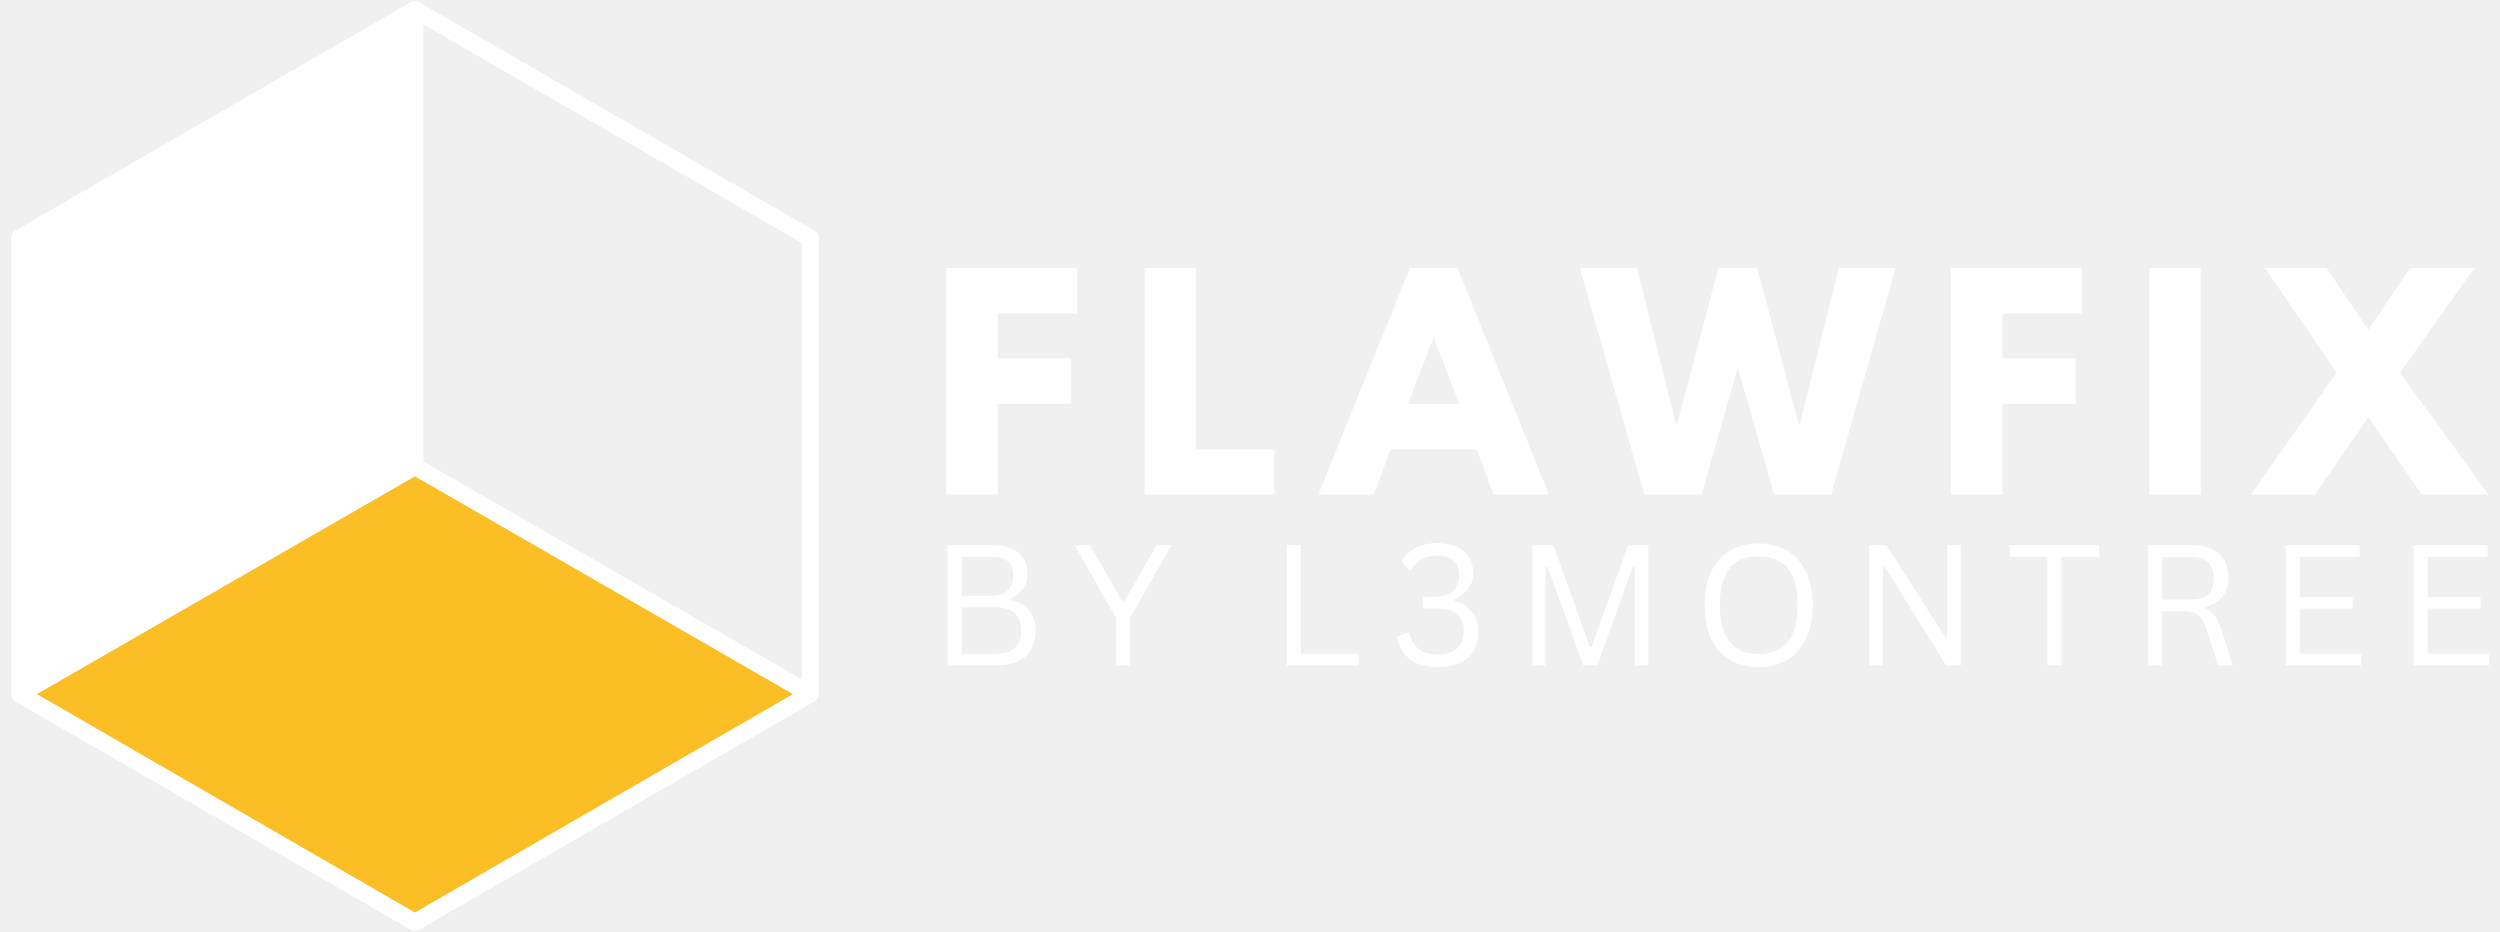
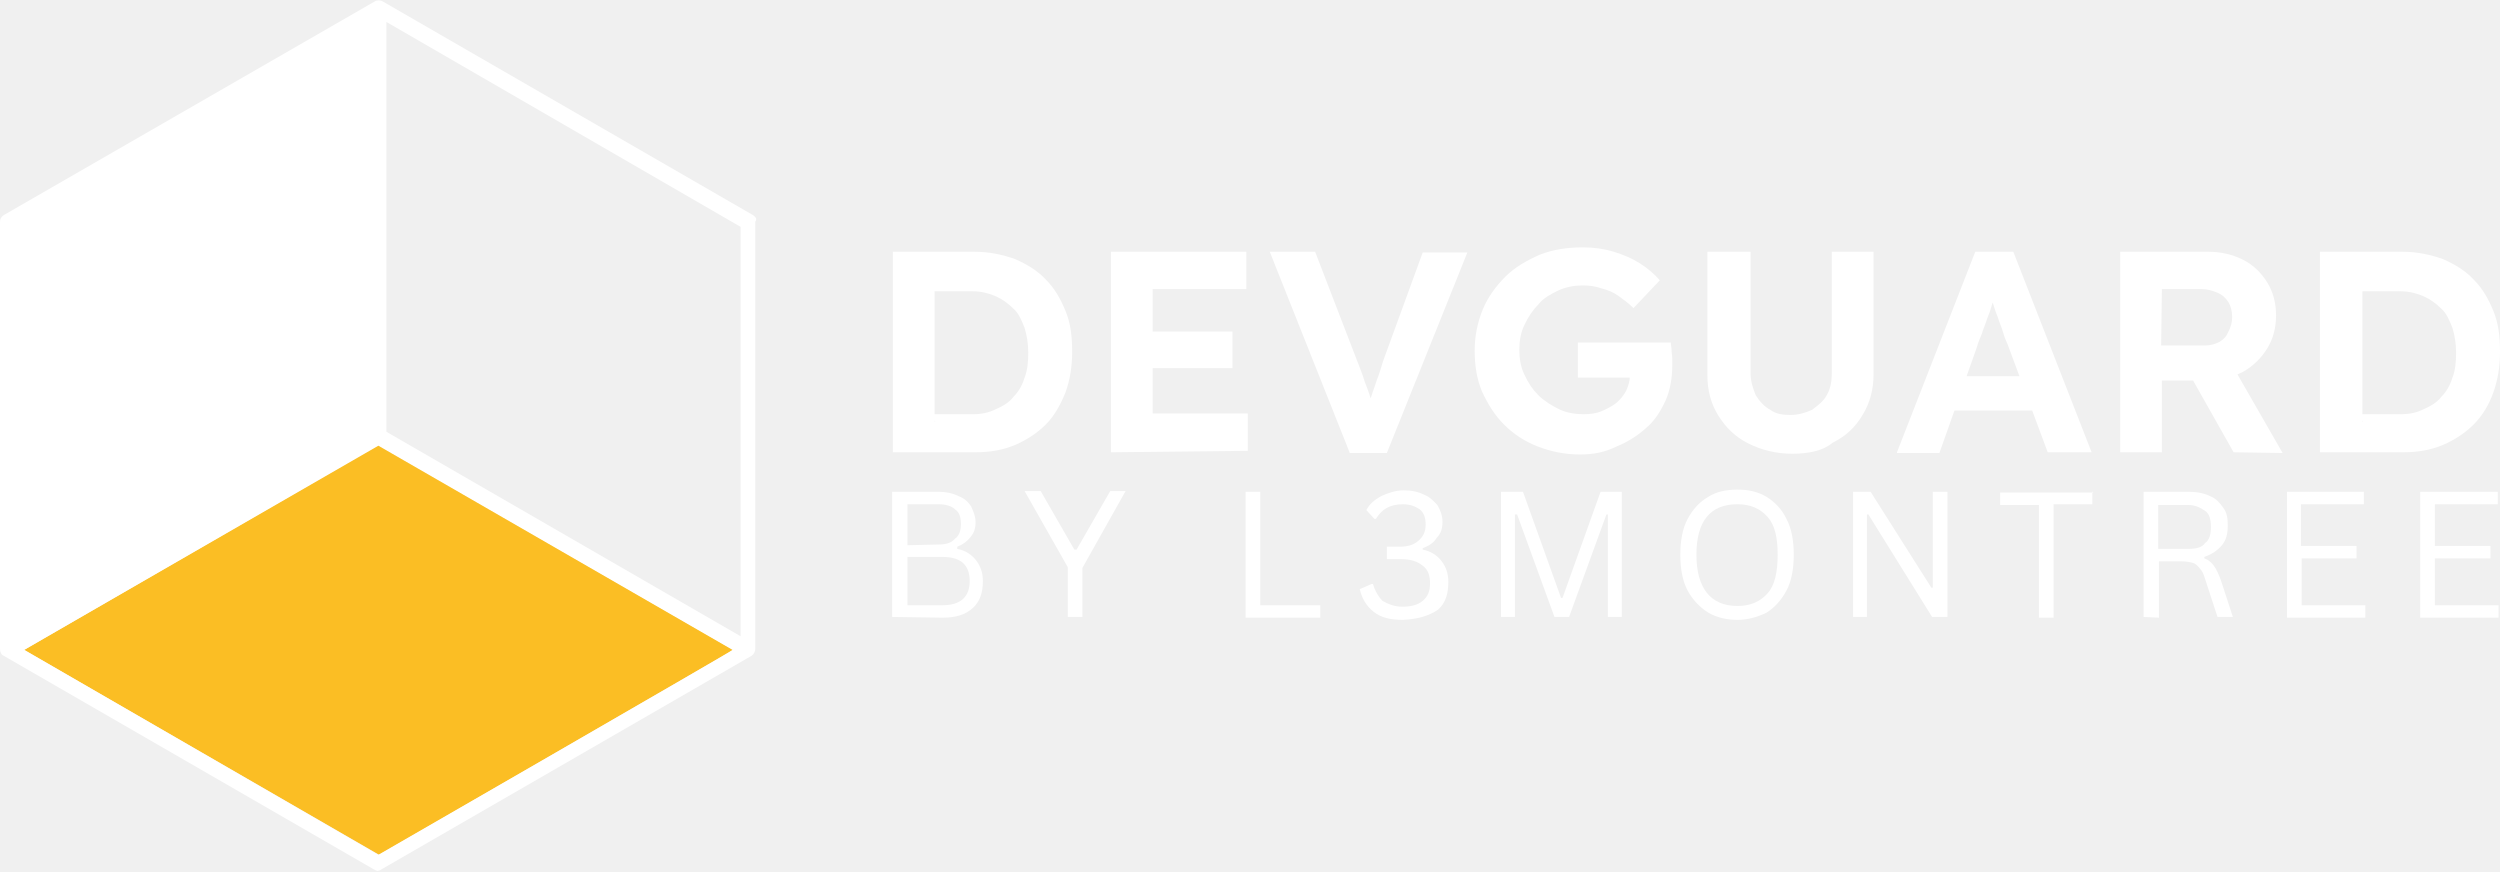
- <svg xmlns="http://www.w3.org/2000/svg" id="Ebene_1" data-name="Ebene 1" viewBox="0 0 320.16 119.32">
-   <defs>
-     <style>
-       .cls-1 {
-         fill: #fff;
-       }
- 
-       .cls-1, .cls-2 {
-         stroke-width: 0px;
-       }
- 
-       .cls-2 {
-         fill: #fbbe24;
-       }
-     </style>
-   </defs>
+ <svg xmlns="http://www.w3.org/2000/svg" version="1.1" id="Ebene_1" x="0px" y="0px" viewBox="0 0 341.6 119.1" style="enable-background:new 0 0 341.6 119.1;" xml:space="preserve">
+   <style type="text/css">
+ 	.st0{fill:#FBBE24;}
+ 	.st1{fill:#FFFFFF;}
+ </style>
  <g>
-     <path class="cls-2" d="m53.14,60.98L4.69,88.88l48.45,27.99,48.45-27.99s-48.45-27.9-48.45-27.9Z" />
-     <path class="cls-1" d="m104.31,29.54L53.68.29c-.34-.19-.75-.19-1.09,0L1.95,29.53c-.34.19-.54.56-.54.94v58.41c0,.39.2.75.54.94l50.64,29.24c.18.1.36.15.54.15s.38-.05.54-.15l50.64-29.24c.34-.19.54-.56.54-.94V30.48c.02-.39-.19-.75-.53-.94h0Zm-1.64,57.46l-48.45-27.9V3.13l48.45,27.98v55.89Zm-49.54,29.88L4.69,88.9l48.44-27.91,48.44,27.91s-48.44,27.98-48.44,27.98Z" />
+     <path class="st0" d="M51.7,60.8L3.3,88.8l48.5,28l48.4-28L51.7,60.8z" />
+     <path class="st1" d="M102.9,29.4L52.3,0.2c-0.3-0.2-0.8-0.2-1.1,0L0.5,29.4C0.2,29.6,0,29.9,0,30.3v58.4c0,0.4,0.2,0.8,0.5,0.9   l50.6,29.2c0.2,0.1,0.4,0.2,0.5,0.2s0.4-0.1,0.5-0.2l50.6-29.2c0.3-0.2,0.5-0.6,0.5-0.9V30.3C103.5,29.9,103.2,29.6,102.9,29.4   L102.9,29.4L102.9,29.4z M101.3,87L52.8,59V3l48.4,28V87H101.3z M51.7,116.8l-48.4-28l48.4-27.9l48.4,27.9   C100.2,88.9,51.7,116.8,51.7,116.8z" />
  </g>
  <g>
-     <path class="cls-1" d="m137.94,34.33v5.81h-10.17v5.75h9.4v5.81h-9.4v11.63h-6.6v-29s16.77,0,16.77,0Z" />
-     <path class="cls-1" d="m153.18,34.33v23.21h9.98v5.79h-16.58v-29s6.6,0,6.6,0Z" />
-     <path class="cls-1" d="m186.65,34.33l11.71,29h-7.1l-2.15-5.79h-11.04l-2.13,5.79h-7.1l11.71-29s6.1,0,6.1,0Zm.21,17.4l-3.23-8.44h-.06l-3.25,8.44h6.54Z" />
-     <path class="cls-1" d="m227.2,63.33l-4.65-16.27-4.63,16.27h-7.35l-8.25-29h7.33l4.96,19.9h.19l5.27-19.9h4.98l5.27,19.9h.19l4.96-19.9h7.29l-8.25,29h-7.31Z" />
-     <path class="cls-1" d="m266.6,34.33v5.81h-10.17v5.75h9.4v5.81h-9.4v11.63h-6.6v-29s16.77,0,16.77,0Z" />
-     <path class="cls-1" d="m281.84,34.33v29h-6.6v-29s6.6,0,6.6,0Z" />
-     <path class="cls-1" d="m318.69,63.33h-8.54l-6.85-9.88-6.85,9.88h-8.19l10.96-15.6-9.15-13.4h7.88l5.35,7.92,5.33-7.92h8.23l-9.5,13.4,11.33,15.6h0Z" />
-     <path class="cls-1" d="m121.35,85.21v-15.4h5.84c.94,0,1.74.16,2.4.46.66.29,1.16.73,1.5,1.29.34.55.51,1.21.51,1.98,0,.67-.18,1.29-.55,1.83-.37.54-.88.95-1.56,1.24v.23c1.02.25,1.8.72,2.34,1.39.53.66.8,1.5.8,2.51,0,1.43-.42,2.54-1.26,3.31s-2.09,1.16-3.73,1.16h-6.29Zm5.75-8.93c.84,0,1.5-.22,1.96-.67.47-.45.72-1.06.72-1.83,0-.83-.23-1.44-.67-1.85-.45-.41-1.12-.61-2-.61h-3.95v4.97h3.94,0Zm.38,7.44c2.19,0,3.29-.99,3.29-2.97s-1.1-2.97-3.29-2.97h-4.32v5.94s4.32,0,4.32,0Z" />
-     <path class="cls-1" d="m144.72,85.21h-1.79v-6.05l-5.33-9.36h1.98l4.15,7.21h.27l4.11-7.21h1.94l-5.33,9.36v6.05Z" />
-     <path class="cls-1" d="m166.6,69.8v13.91h7.42v1.5h-9.23v-15.4h1.81Z" />
-     <path class="cls-1" d="m184.14,85.44c-1.51,0-2.7-.34-3.58-1.01-.87-.68-1.43-1.63-1.69-2.82l1.35-.61.23.04c.26.93.68,1.62,1.24,2.09.56.45,1.37.67,2.44.67s1.9-.24,2.47-.74c.57-.51.86-1.24.86-2.21s-.29-1.68-.86-2.17c-.58-.51-1.49-.76-2.74-.76h-1.66v-1.5h1.5c.97,0,1.73-.24,2.3-.72.57-.47.86-1.16.86-2.04,0-.83-.25-1.45-.74-1.88-.5-.42-1.19-.63-2.09-.63-1.55,0-2.65.62-3.31,1.85l-.25.04-1.01-1.1c.42-.72,1.02-1.29,1.79-1.73.78-.43,1.71-.65,2.78-.65.98,0,1.82.16,2.51.46.7.31,1.23.75,1.58,1.33.36.58.55,1.26.55,2.06s-.23,1.43-.67,2c-.44.56-1.01,1.01-1.73,1.35v.21c1.01.25,1.77.72,2.28,1.39.52.66.78,1.49.78,2.47,0,1.46-.44,2.59-1.31,3.39-.87.8-2.16,1.2-3.88,1.2v.02Z" />
-     <path class="cls-1" d="m197.91,85.21h-1.66v-15.4h2.68l4.68,13.04h.21l4.68-13.04h2.59v15.4h-1.73v-12.58l-.25-.04-4.55,12.62h-1.81l-4.55-12.62-.27.04v12.58h-.02Z" />
-     <path class="cls-1" d="m225.22,85.44c-1.34,0-2.52-.28-3.56-.86-1.04-.59-1.86-1.47-2.47-2.65-.59-1.18-.88-2.65-.88-4.42s.29-3.22.88-4.4c.6-1.19,1.42-2.08,2.47-2.65,1.04-.57,2.22-.86,3.56-.86s2.52.29,3.56.86c1.04.58,1.85,1.46,2.44,2.65.6,1.18.91,2.65.91,4.4s-.31,3.24-.91,4.42c-.59,1.18-1.41,2.06-2.44,2.65-1.04.58-2.23.86-3.56.86Zm0-1.69c1.6,0,2.83-.5,3.69-1.5.85-1.01,1.29-2.6,1.29-4.76s-.43-3.74-1.29-4.74-2.09-1.5-3.69-1.5c-3.32,0-4.97,2.08-4.97,6.24s1.65,6.26,4.97,6.26Z" />
-     <path class="cls-1" d="m241.14,85.21h-1.77v-15.4h2.21l7.52,11.76.25-.04v-11.72h1.77v15.4h-1.9l-7.84-12.6-.25.04v12.56h0Z" />
-     <path class="cls-1" d="m268.84,69.8v1.54h-4.83v13.86h-1.81v-13.86h-4.83v-1.54h11.47Z" />
-     <path class="cls-1" d="m275.09,85.21v-15.4h5.58c1.04,0,1.91.17,2.61.51s1.23.82,1.58,1.45c.35.62.53,1.35.53,2.19,0,.96-.24,1.75-.72,2.38-.48.62-1.22,1.09-2.23,1.39v.21c.49.2.89.51,1.2.93.32.42.62,1.05.88,1.9l1.43,4.45h-1.88l-1.54-4.72c-.18-.55-.4-.97-.63-1.29-.24-.32-.54-.55-.91-.7-.37-.14-.83-.21-1.39-.21h-2.72v6.91h-1.81.02Zm5.54-8.45c.97,0,1.69-.22,2.15-.67.47-.45.72-1.13.72-2.04s-.24-1.59-.72-2.02c-.46-.45-1.18-.67-2.15-.67h-3.73v5.42h3.73v-.02Z" />
-     <path class="cls-1" d="m294.53,77.94v5.77h7.84v1.5h-9.65v-15.4h9.48v1.5h-7.67v5.14h6.76v1.5h-6.76Z" />
-     <path class="cls-1" d="m310.91,77.94v5.77h7.84v1.5h-9.65v-15.4h9.48v1.5h-7.67v5.14h6.76v1.5h-6.76Z" />
+     <g>
+       <path class="st1" d="M122,61.8V34.4h11.2c2,0,3.8,0.4,5.5,1c1.6,0.7,3.1,1.6,4.2,2.8c1.2,1.2,2,2.6,2.7,4.3    c0.7,1.7,0.9,3.5,0.9,5.6c0,2-0.3,3.8-0.9,5.5c-0.7,1.7-1.5,3.2-2.7,4.4c-1.2,1.2-2.6,2.1-4.2,2.8c-1.7,0.7-3.4,1-5.5,1H122z     M127.8,57.6l-0.7-1h5.8c1.2,0,2.2-0.2,3.2-0.7c0.9-0.4,1.8-0.9,2.4-1.7c0.7-0.7,1.2-1.6,1.5-2.6c0.4-1,0.5-2.2,0.5-3.4    c0-1.3-0.2-2.4-0.5-3.4c-0.4-1-0.8-2-1.5-2.6c-0.7-0.7-1.5-1.3-2.4-1.7s-2-0.7-3.2-0.7h-5.9l0.7-0.9V57.6z" />
+       <path class="st1" d="M151.8,61.8V34.4h18.5v5.1h-12.8v17h13v5.1L151.8,61.8L151.8,61.8z M154.5,50.3v-5h13.9v5H154.5z" />
+       <path class="st1" d="M184.4,61.8l-10.9-27.4h6.2l5.7,14.8c0.3,0.8,0.6,1.5,0.8,2.1c0.2,0.7,0.4,1.2,0.6,1.7c0.2,0.6,0.4,1,0.5,1.6    c0.1,0.6,0.3,1,0.5,1.7h-1.1c0.2-0.8,0.4-1.6,0.7-2.2c0.2-0.7,0.5-1.4,0.7-2.1c0.3-0.7,0.6-1.7,0.9-2.7l5.4-14.8h6.1l-11,27.4    H184.4z" />
+       <path class="st1" d="M215.9,62.1c-2.1,0-4-0.4-5.8-1.1c-1.8-0.7-3.3-1.7-4.6-3c-1.3-1.3-2.2-2.8-3-4.5c-0.7-1.7-1-3.5-1-5.6    c0-2,0.4-3.9,1.1-5.6s1.8-3.2,3.1-4.5c1.3-1.3,2.9-2.2,4.7-3c1.8-0.7,3.7-1,5.9-1c1.5,0,2.9,0.2,4.2,0.6s2.5,0.9,3.6,1.6    c1.1,0.7,2,1.5,2.7,2.3l-3.6,3.8c-0.7-0.7-1.4-1.2-2.1-1.7c-0.7-0.5-1.5-0.8-2.3-1c-0.8-0.3-1.7-0.4-2.5-0.4    c-1.2,0-2.3,0.2-3.4,0.7c-1,0.5-2,1-2.7,1.9c-0.7,0.7-1.4,1.7-1.9,2.8c-0.5,1-0.7,2.2-0.7,3.4s0.2,2.4,0.7,3.4    c0.5,1.1,1.1,2,1.9,2.8c0.8,0.8,1.8,1.4,2.8,1.9s2.2,0.7,3.4,0.7c0.8,0,1.7-0.1,2.4-0.4c0.7-0.3,1.5-0.7,2-1.1    c0.6-0.5,1-1,1.4-1.7c0.3-0.7,0.5-1.3,0.5-2v-0.9l0.7,1.1h-7.8v-4.8h12.7c0,0.3,0.1,0.7,0.1,1c0,0.4,0.1,0.8,0.1,1.2    c0,0.4,0,0.7,0,0.9c0,1.8-0.3,3.4-0.9,4.8c-0.7,1.5-1.5,2.8-2.7,3.8c-1.1,1-2.5,1.9-4,2.5C219.3,61.8,217.7,62.1,215.9,62.1z" />
+       <path class="st1" d="M244.9,62c-2.2,0-4.2-0.5-6-1.4c-1.8-0.9-3.1-2.2-4.1-3.8c-1-1.6-1.5-3.4-1.5-5.5V34.4h5.9V51    c0,1.1,0.3,2,0.7,3c0.5,0.8,1.2,1.6,2,2c0.8,0.6,1.8,0.7,2.8,0.7s2-0.3,2.9-0.7c0.8-0.6,1.6-1.2,2-2c0.5-0.8,0.7-1.9,0.7-3V34.4    h5.7v16.8c0,2-0.5,3.9-1.5,5.5c-1,1.7-2.3,2.9-4.1,3.8C249.1,61.6,247.1,62,244.9,62z" />
+       <path class="st1" d="M259.2,61.8l10.7-27.4h5.2l10.7,27.4h-6L274.3,47c-0.2-0.4-0.4-0.9-0.6-1.6c-0.2-0.7-0.5-1.3-0.7-2    c-0.3-0.7-0.5-1.4-0.7-2s-0.4-1.2-0.5-1.7h1c-0.2,0.6-0.4,1.2-0.6,1.9s-0.4,1.3-0.7,2c-0.2,0.7-0.5,1.3-0.7,2    c-0.3,0.7-0.5,1.2-0.7,1.9L265,61.9h-5.8V61.8z M264.2,56.1l2-4.7h12.6l2,4.7H264.2z" />
+       <path class="st1" d="M289.7,61.8V34.4h12.1c1.7,0,3.3,0.4,4.7,1.1c1.4,0.7,2.5,1.8,3.3,3.1c0.8,1.3,1.2,2.8,1.2,4.5    s-0.4,3.2-1.2,4.5c-0.8,1.3-1.9,2.4-3.3,3.2c-1.4,0.7-2.9,1.2-4.7,1.2h-6.4v9.8L289.7,61.8L289.7,61.8z M295.3,47.2h6.1    c0.7,0,1.3-0.2,1.9-0.5c0.6-0.4,0.9-0.7,1.2-1.4c0.3-0.6,0.5-1.2,0.5-2s-0.2-1.5-0.5-2c-0.4-0.6-0.8-1-1.5-1.3    c-0.7-0.3-1.4-0.5-2.2-0.5h-5.4L295.3,47.2L295.3,47.2z M305.2,61.8l-7-12.4l6-0.9l7.7,13.4L305.2,61.8z" />
+       <path class="st1" d="M317,61.8V34.4h11.3c2,0,3.8,0.4,5.5,1c1.6,0.7,3.1,1.6,4.2,2.8c1.2,1.2,2,2.6,2.7,4.3    c0.7,1.7,0.9,3.5,0.9,5.6c0,2-0.3,3.8-0.9,5.5s-1.5,3.2-2.7,4.4c-1.2,1.2-2.6,2.1-4.2,2.8c-1.7,0.7-3.4,1-5.5,1H317z M322.9,57.6    l-0.7-1h5.8c1.2,0,2.2-0.2,3.2-0.7c0.9-0.4,1.8-0.9,2.4-1.7c0.7-0.7,1.2-1.6,1.5-2.6c0.4-1,0.5-2.2,0.5-3.4c0-1.3-0.2-2.4-0.5-3.4    c-0.4-1-0.8-2-1.5-2.6c-0.7-0.7-1.5-1.3-2.4-1.7s-2-0.7-3.2-0.7h-5.9l0.7-0.9V57.6z" />
+     </g>
+     <path class="st1" d="M121.9,84.3V67.2h6.4c1,0,1.9,0.2,2.7,0.6c0.8,0.3,1.3,0.8,1.7,1.4c0.3,0.7,0.6,1.3,0.6,2.2   c0,0.8-0.2,1.4-0.7,2s-1,1-1.8,1.3v0.3c1.1,0.2,2,0.8,2.6,1.6c0.6,0.8,0.9,1.7,0.9,2.8c0,1.6-0.4,2.8-1.4,3.7s-2.3,1.3-4.1,1.3   L121.9,84.3L121.9,84.3z M128.3,74.4c0.9,0,1.7-0.2,2.2-0.8c0.6-0.4,0.8-1.2,0.8-2c0-0.9-0.2-1.6-0.8-2c-0.4-0.4-1.2-0.7-2.2-0.7   H124v5.6L128.3,74.4L128.3,74.4L128.3,74.4z M128.8,82.7c2.4,0,3.7-1.1,3.7-3.3c0-2.2-1.2-3.3-3.7-3.3H124v6.6h4.8V82.7z" />
+     <path class="st1" d="M147.9,84.3h-2v-6.8L140,67.1h2.2l4.6,8h0.3l4.6-8h2.1l-5.9,10.5V84.3z" />
+     <path class="st1" d="M172.2,67.2v15.5h8.2v1.7h-10.2V67.2H172.2L172.2,67.2z" />
+     <path class="st1" d="M191.7,84.7c-1.7,0-3-0.3-4-1.1c-1-0.8-1.6-1.8-1.9-3.1l1.6-0.7h0.2c0.3,1,0.8,1.8,1.3,2.3   c0.7,0.4,1.6,0.8,2.7,0.8s2.1-0.2,2.8-0.8s1-1.3,1-2.4s-0.3-1.9-1-2.4c-0.7-0.6-1.7-0.9-3-0.9h-1.9v-1.7h1.7c1.1,0,1.9-0.2,2.6-0.8   s1-1.3,1-2.2s-0.2-1.6-0.8-2.1c-0.6-0.4-1.3-0.7-2.3-0.7c-1.8,0-2.9,0.7-3.7,2h-0.2l-1.1-1.2c0.4-0.8,1.1-1.4,2-1.9   c0.9-0.4,1.9-0.8,3.1-0.8c1.1,0,2,0.2,2.8,0.6c0.8,0.3,1.3,0.9,1.8,1.4c0.4,0.7,0.7,1.4,0.7,2.3s-0.2,1.6-0.8,2.2   c-0.4,0.7-1.1,1.1-1.9,1.4v0.2c1.1,0.2,2,0.8,2.6,1.6c0.6,0.8,0.9,1.7,0.9,2.8c0,1.7-0.4,2.9-1.4,3.8   C195.2,84.2,193.6,84.6,191.7,84.7L191.7,84.7L191.7,84.7z" />
+     <path class="st1" d="M207,84.3h-1.9V67.2h3l5.2,14.5h0.2l5.2-14.5h2.9v17.1h-1.9v-14h-0.2l-5.1,14h-2l-5.1-14H207L207,84.3   L207,84.3L207,84.3z" />
+     <path class="st1" d="M237.4,84.7c-1.4,0-2.8-0.3-4-1c-1.1-0.7-2.1-1.7-2.8-3c-0.7-1.3-1-3-1-4.9c0-1.9,0.3-3.6,1-4.9   c0.7-1.3,1.6-2.3,2.8-3c1.1-0.7,2.4-1,4-1c1.6,0,2.8,0.3,4,1c1.1,0.7,2.1,1.7,2.7,3c0.7,1.3,1,3,1,4.9c0,1.9-0.3,3.6-1,4.9   c-0.7,1.3-1.6,2.3-2.7,3C240.2,84.3,238.8,84.7,237.4,84.7z M237.4,82.8c1.8,0,3.1-0.6,4.1-1.7s1.4-2.9,1.4-5.3   c0-2.4-0.4-4.1-1.4-5.2c-1-1.1-2.3-1.7-4.1-1.7c-3.7,0-5.6,2.3-5.6,6.9C231.8,80.3,233.7,82.8,237.4,82.8z" />
+     <path class="st1" d="M255.1,84.3h-1.9V67.2h2.4l8.3,13.1h0.2V67.2h2v17.1h-2.1l-8.7-14h-0.2L255.1,84.3L255.1,84.3L255.1,84.3z" />
+     <path class="st1" d="M285.9,67.2v1.7h-5.3v15.5h-2V69h-5.3v-1.7h12.7V67.2z" />
+     <path class="st1" d="M292.9,84.3V67.2h6.2c1.1,0,2.1,0.2,2.9,0.6c0.8,0.3,1.3,0.9,1.8,1.6s0.6,1.4,0.6,2.4c0,1.1-0.2,2-0.8,2.7   c-0.6,0.7-1.3,1.2-2.4,1.6v0.2c0.6,0.2,1,0.6,1.3,1c0.3,0.4,0.7,1.2,1,2.1l1.6,4.9h-2.1l-1.7-5.2c-0.2-0.7-0.4-1.1-0.7-1.4   c-0.2-0.3-0.6-0.7-1-0.8c-0.4-0.1-0.9-0.2-1.6-0.2h-3v7.7L292.9,84.3L292.9,84.3L292.9,84.3z M299,75c1.1,0,1.9-0.2,2.3-0.8   c0.6-0.4,0.8-1.2,0.8-2.2s-0.2-1.8-0.8-2.2c-0.6-0.4-1.3-0.8-2.3-0.8h-4.1v6L299,75L299,75z" />
+     <path class="st1" d="M314.5,76.3v6.4h8.7v1.7h-10.7V67.2H323v1.7h-8.6v5.7h7.6v1.7L314.5,76.3L314.5,76.3z" />
+     <path class="st1" d="M332.7,76.3v6.4h8.7v1.7h-10.7V67.2h10.6v1.7h-8.6v5.7h7.6v1.7L332.7,76.3L332.7,76.3z" />
  </g>
</svg>
